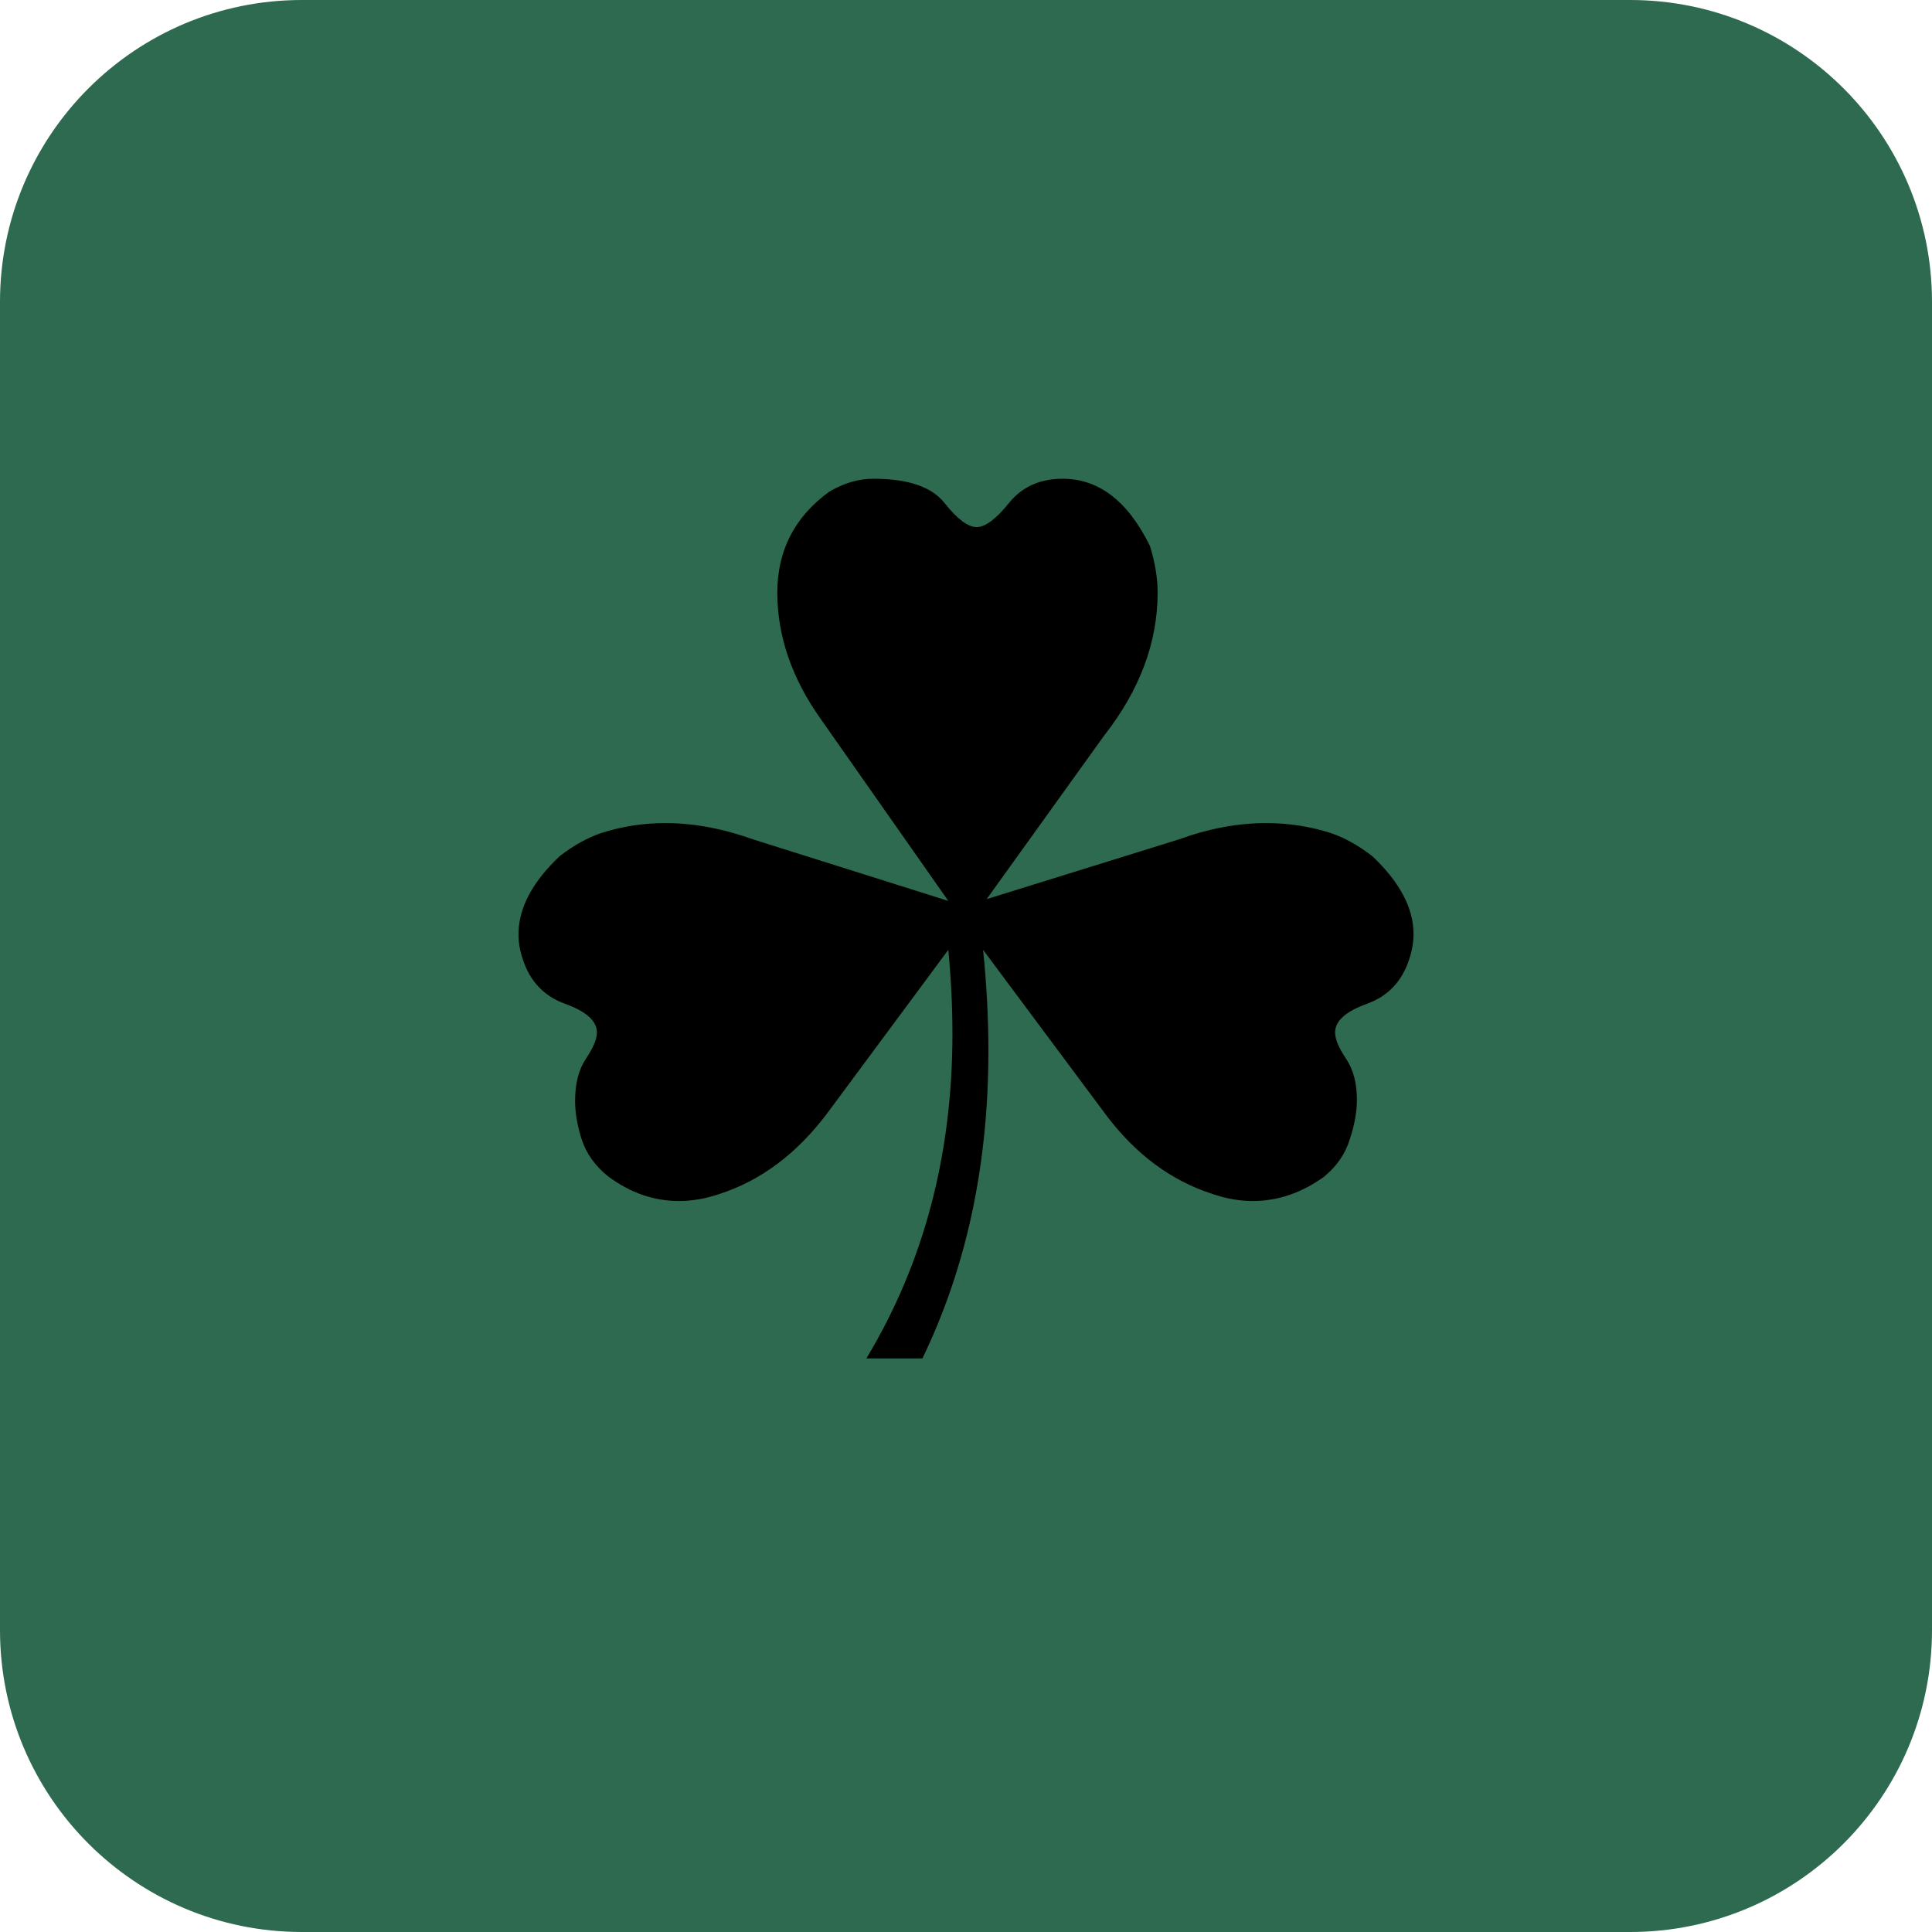
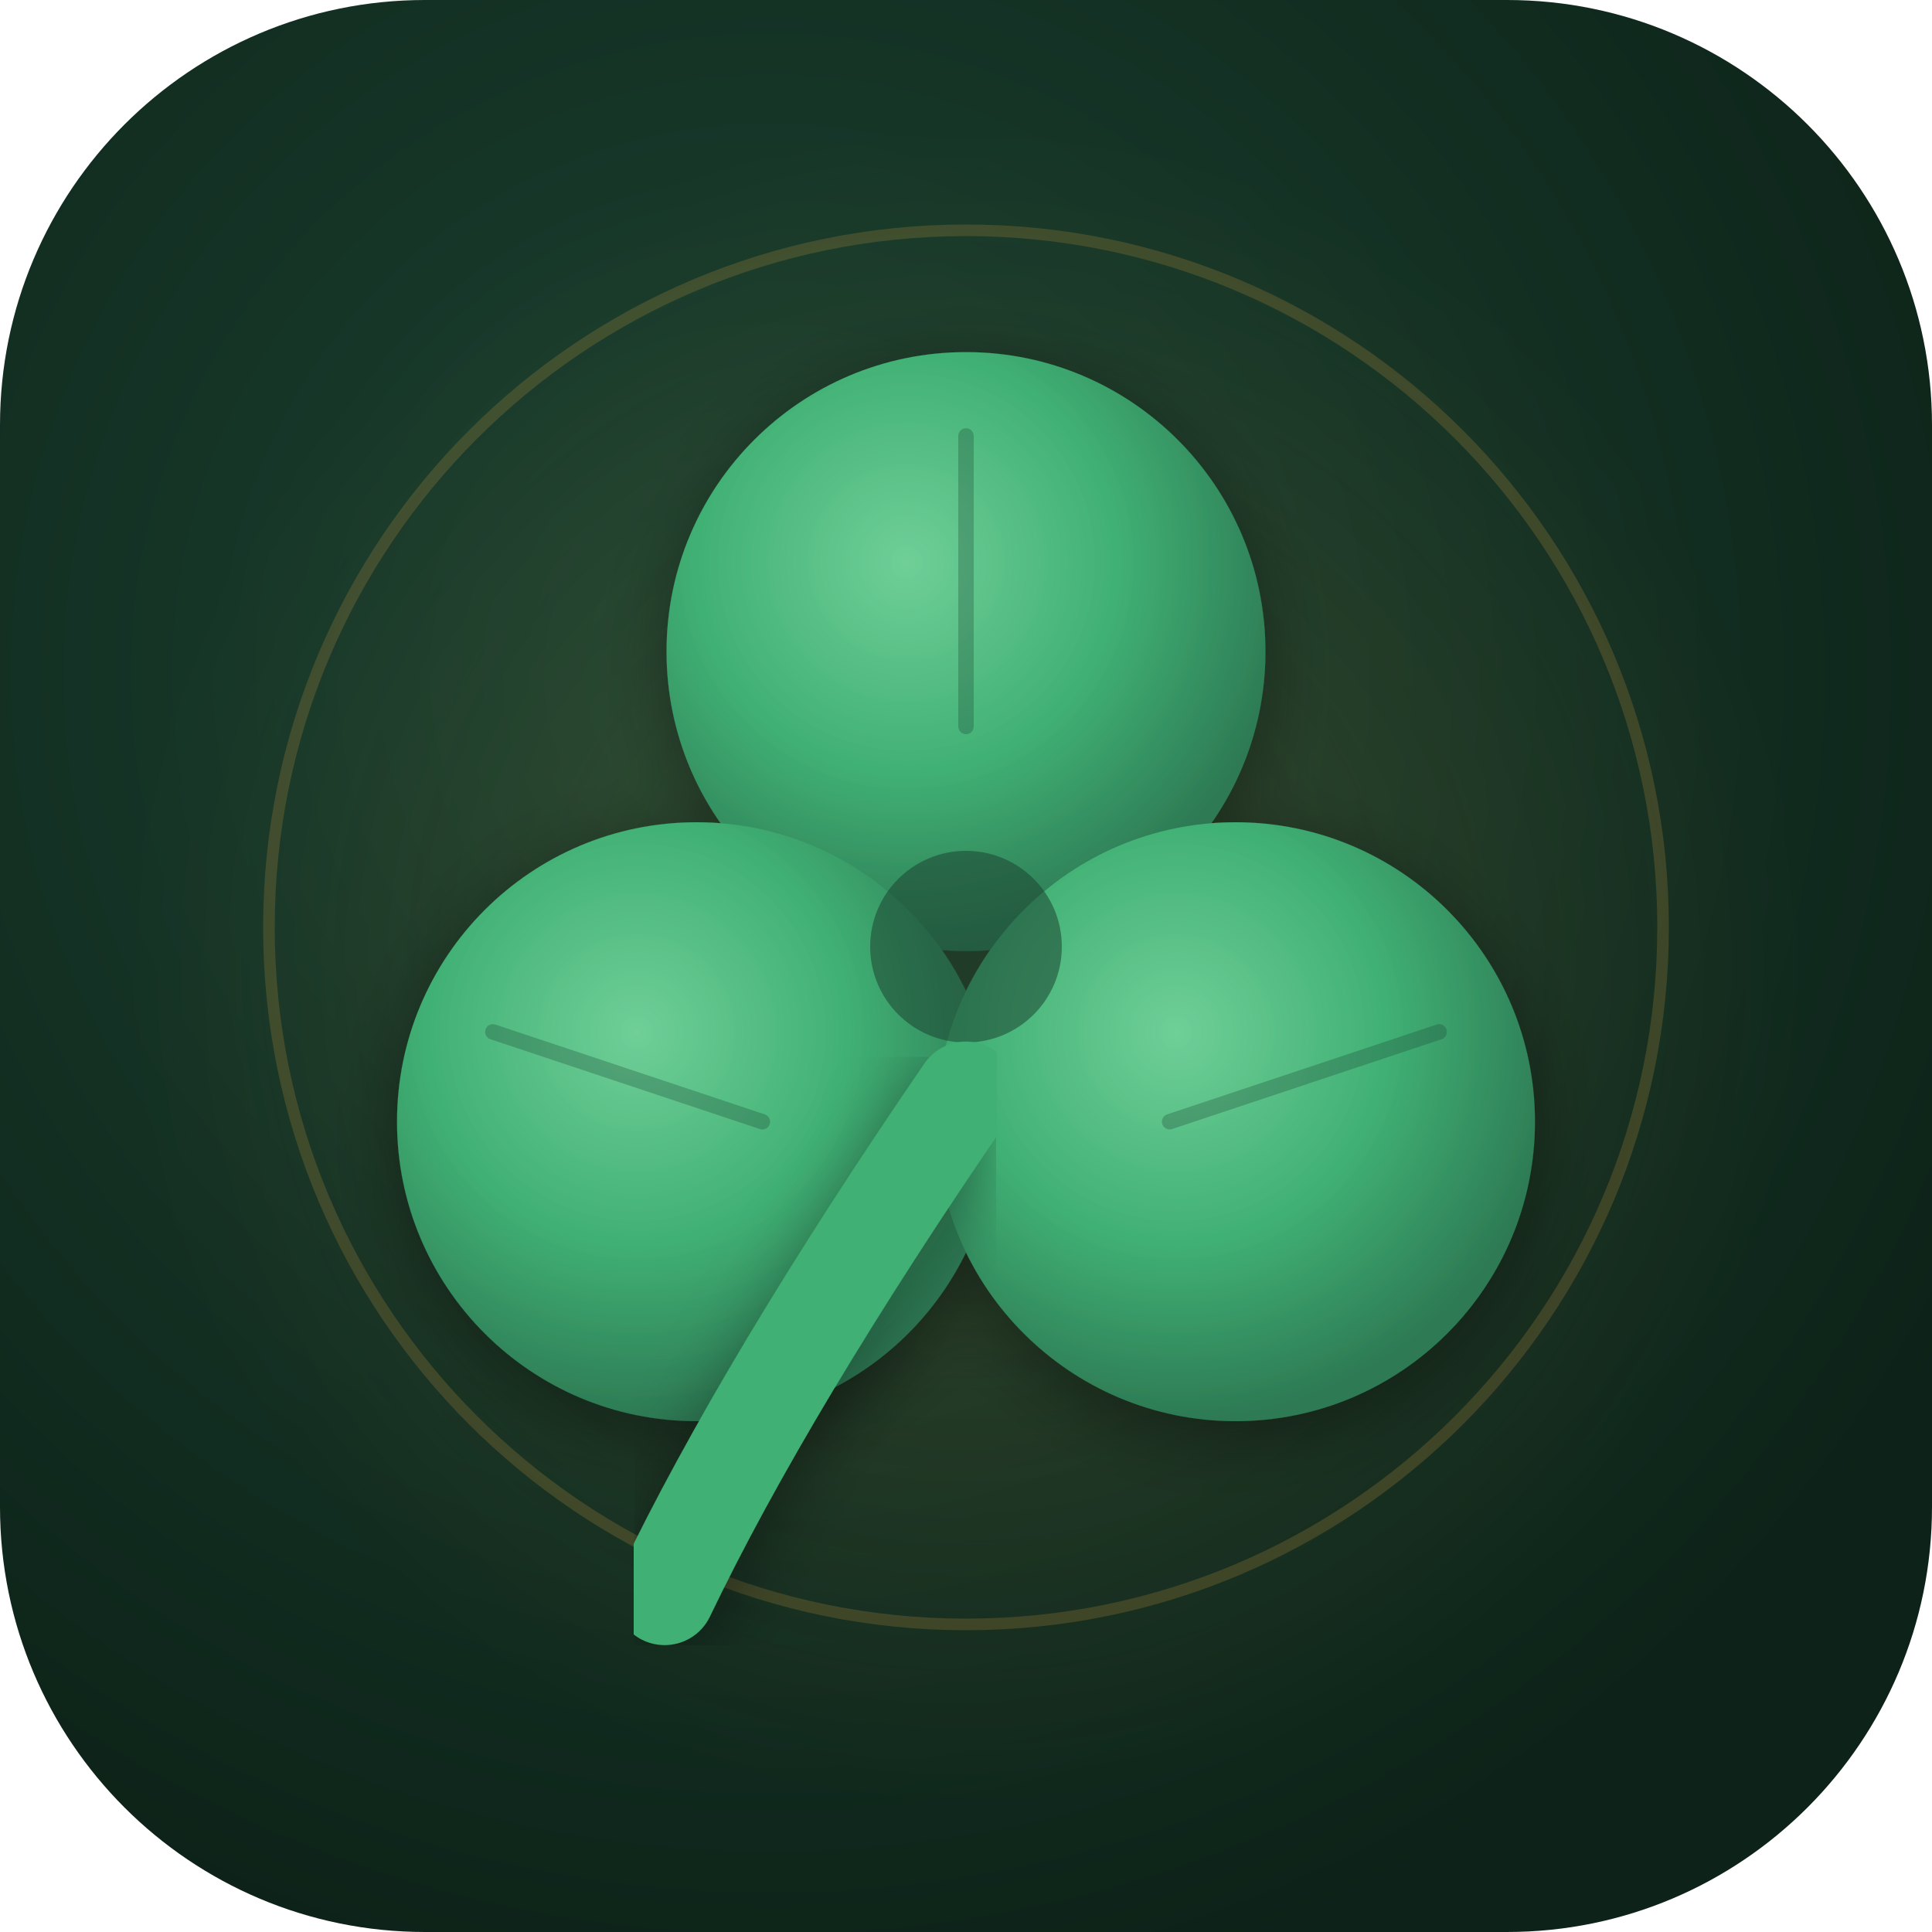
- <svg xmlns="http://www.w3.org/2000/svg" viewBox="0 0 512 512">
-   <rect width="512" height="512" rx="80" fill="#2D6A4F" />
-   <text x="256" y="360" font-size="320" text-anchor="middle" font-family="serif">☘️</text>
+ <svg xmlns="http://www.w3.org/2000/svg" width="512" height="512" viewBox="0 0 512 512">
+   <defs>
+     <radialGradient id="bg" cx="40%" cy="35%" r="70%">
+       <stop offset="0%" stop-color="#1B4332" />
+       <stop offset="100%" stop-color="#0D2218" />
+     </radialGradient>
+     <radialGradient id="leaf" cx="40%" cy="35%" r="65%">
+       <stop offset="0%" stop-color="#6FCF97" />
+       <stop offset="55%" stop-color="#40B074" />
+       <stop offset="100%" stop-color="#2D7A54" />
+     </radialGradient>
+     <radialGradient id="glow" cx="50%" cy="50%" r="50%">
+       <stop offset="0%" stop-color="#C8963E" stop-opacity="0.18" />
+       <stop offset="100%" stop-color="#C8963E" stop-opacity="0" />
+     </radialGradient>
+     <filter id="shadow">
+       <feDropShadow dx="0" dy="4.096" stdDeviation="9.216" flood-color="#000" flood-opacity="0.35" />
+     </filter>
+   </defs>
+   <rect width="512" height="512" rx="112.64" fill="url(#bg)" />
+   <circle cx="256" cy="256" r="225.28" fill="url(#glow)" />
+   <circle cx="256" cy="245.76" r="184.73" fill="none" stroke="#C8963E" stroke-width="3.072" opacity="0.22" />
+   <g filter="url(#shadow)">
+     <circle cx="256" cy="172.672" r="79.36" fill="url(#leaf)" />
+     <circle cx="184.576" cy="297.267" r="79.36" fill="url(#leaf)" />
+     <circle cx="327.424" cy="297.267" r="79.36" fill="url(#leaf)" />
+   </g>
+   <circle cx="256" cy="250.88" r="25.395" fill="#1B4332" opacity="0.55" />
+   <line x1="256" y1="192.512" x2="256" y2="115.533" stroke="#1B4332" stroke-width="4.096" stroke-linecap="round" opacity="0.3" />
+   <line x1="202.035" y1="297.267" x2="130.611" y2="273.459" stroke="#1B4332" stroke-width="4.096" stroke-linecap="round" opacity="0.3" />
+   <line x1="309.965" y1="297.267" x2="381.389" y2="273.459" stroke="#1B4332" stroke-width="4.096" stroke-linecap="round" opacity="0.3" />
+   <path d="M256 289.331 Q202.752 367.104 176.128 422.656" stroke="#40B074" stroke-width="26.624" stroke-linecap="round" fill="none" filter="url(#shadow)" />
</svg>
